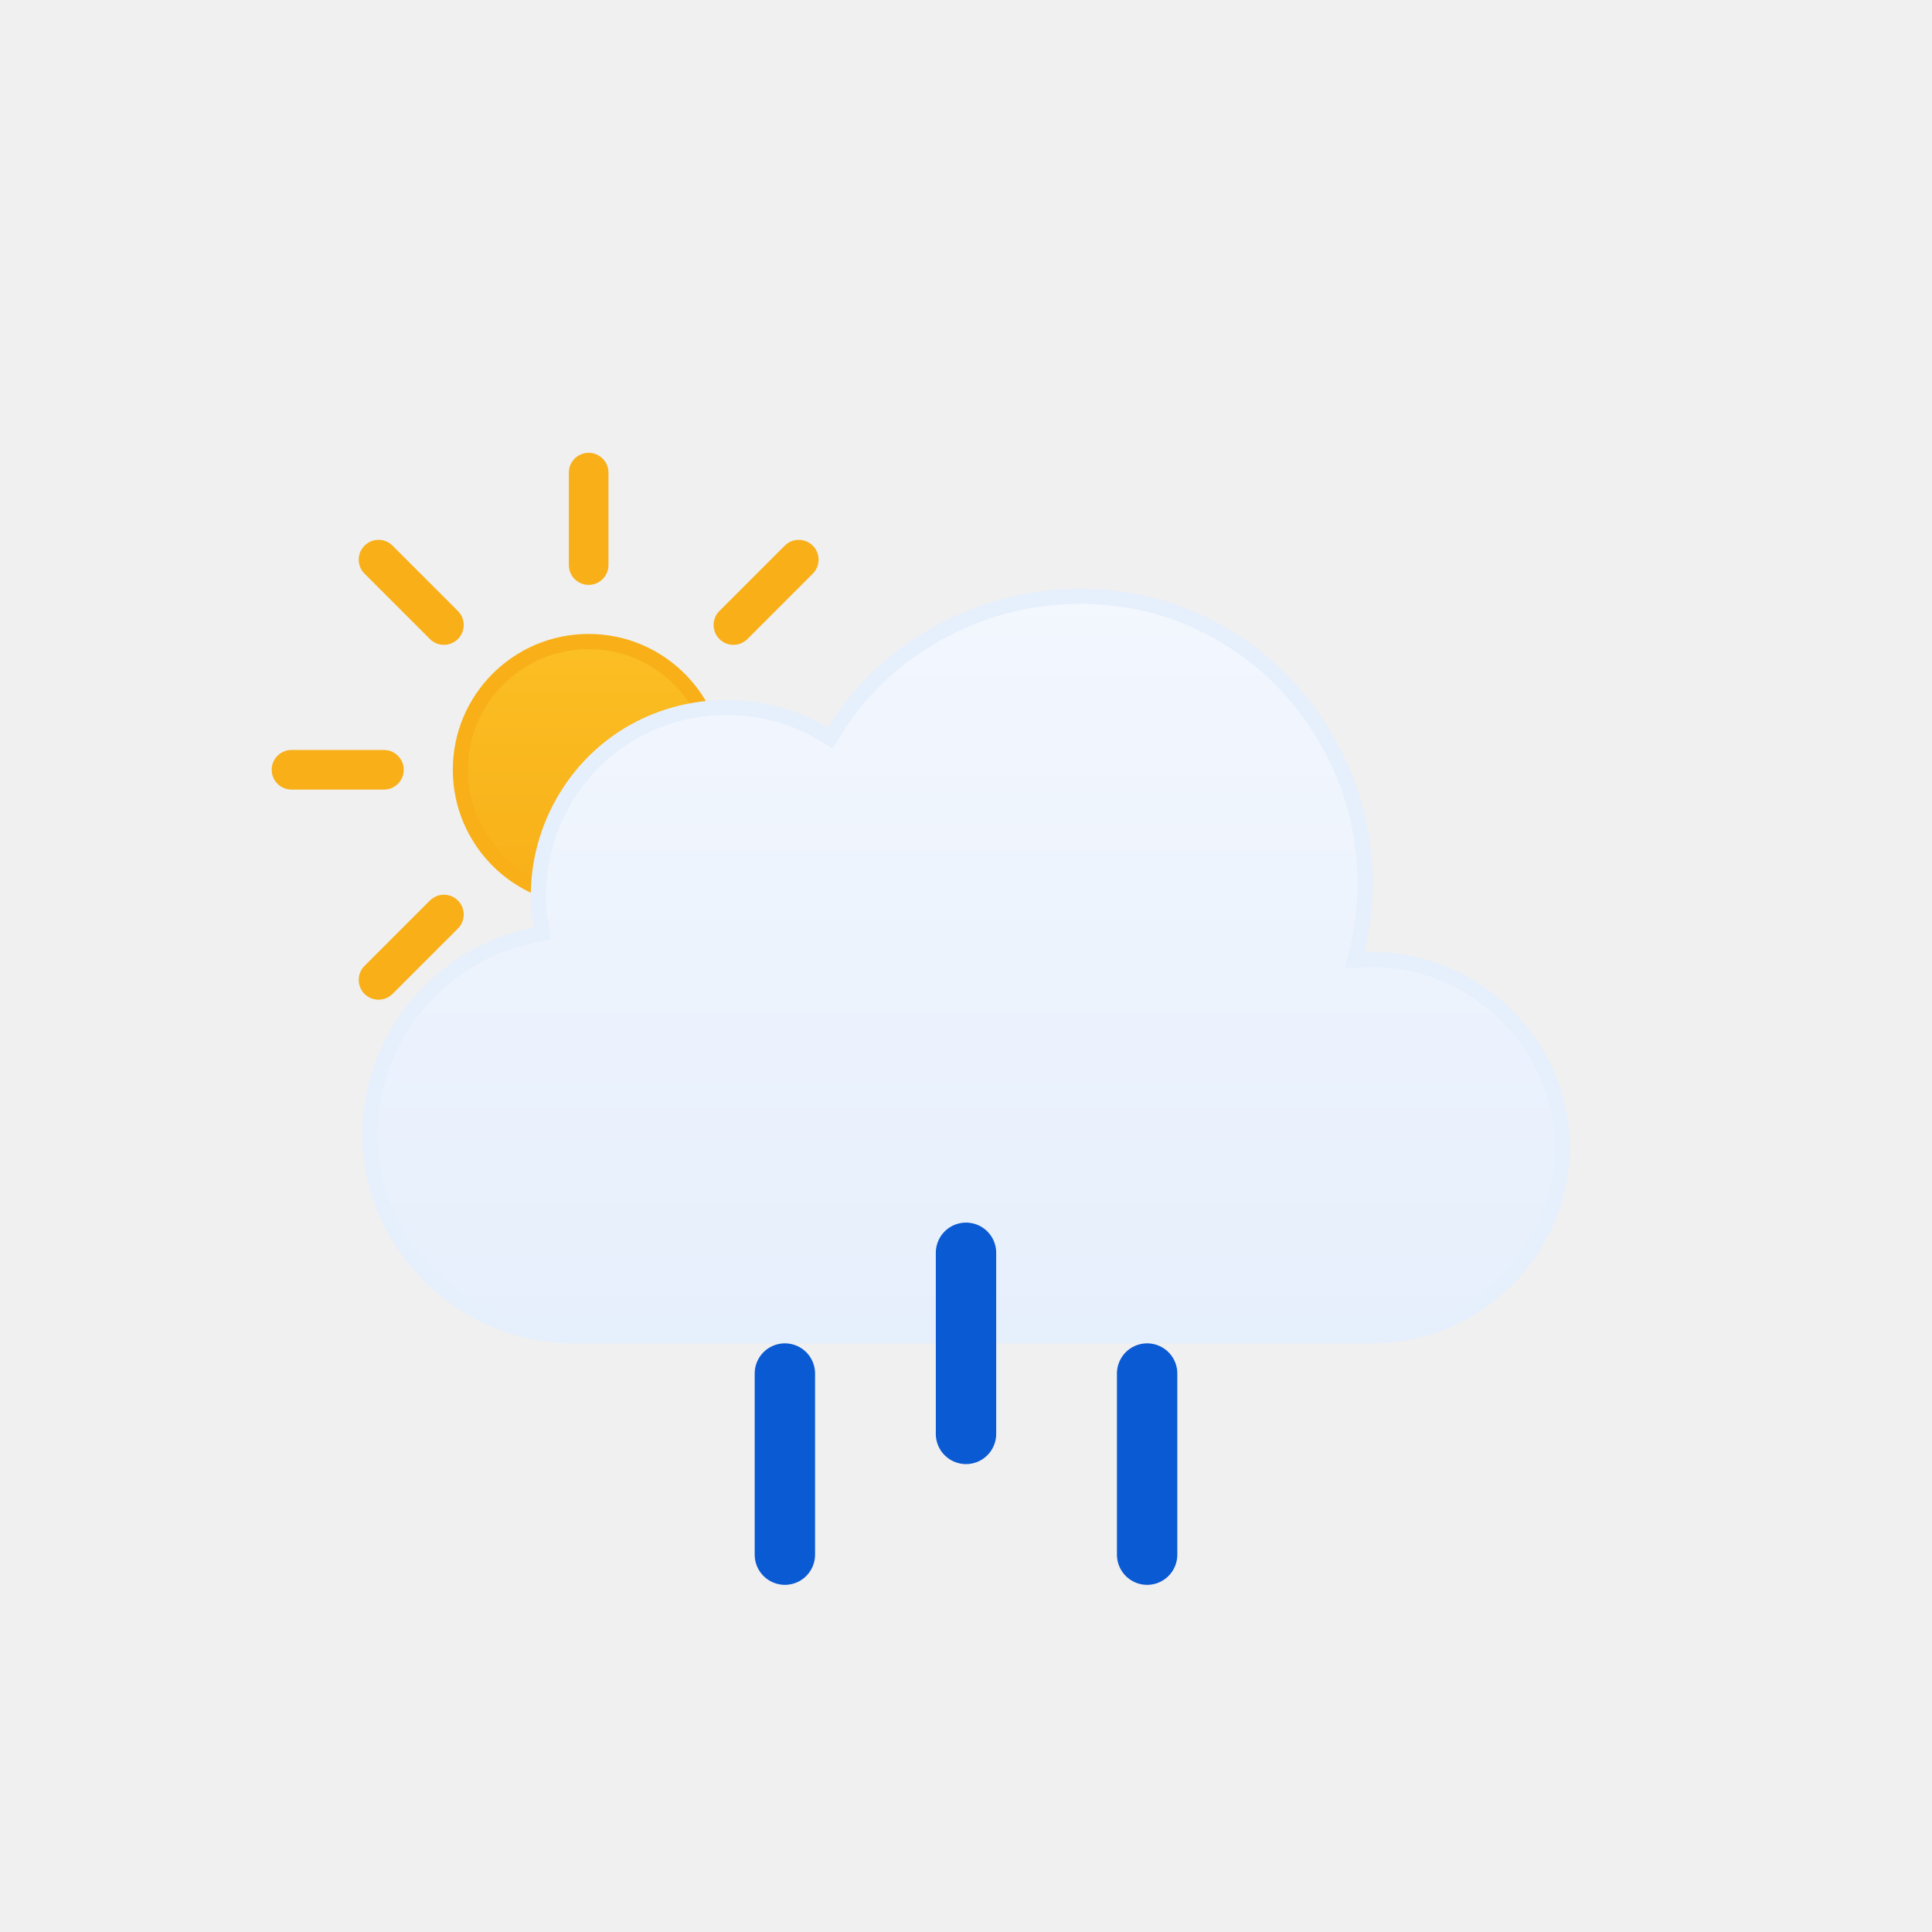
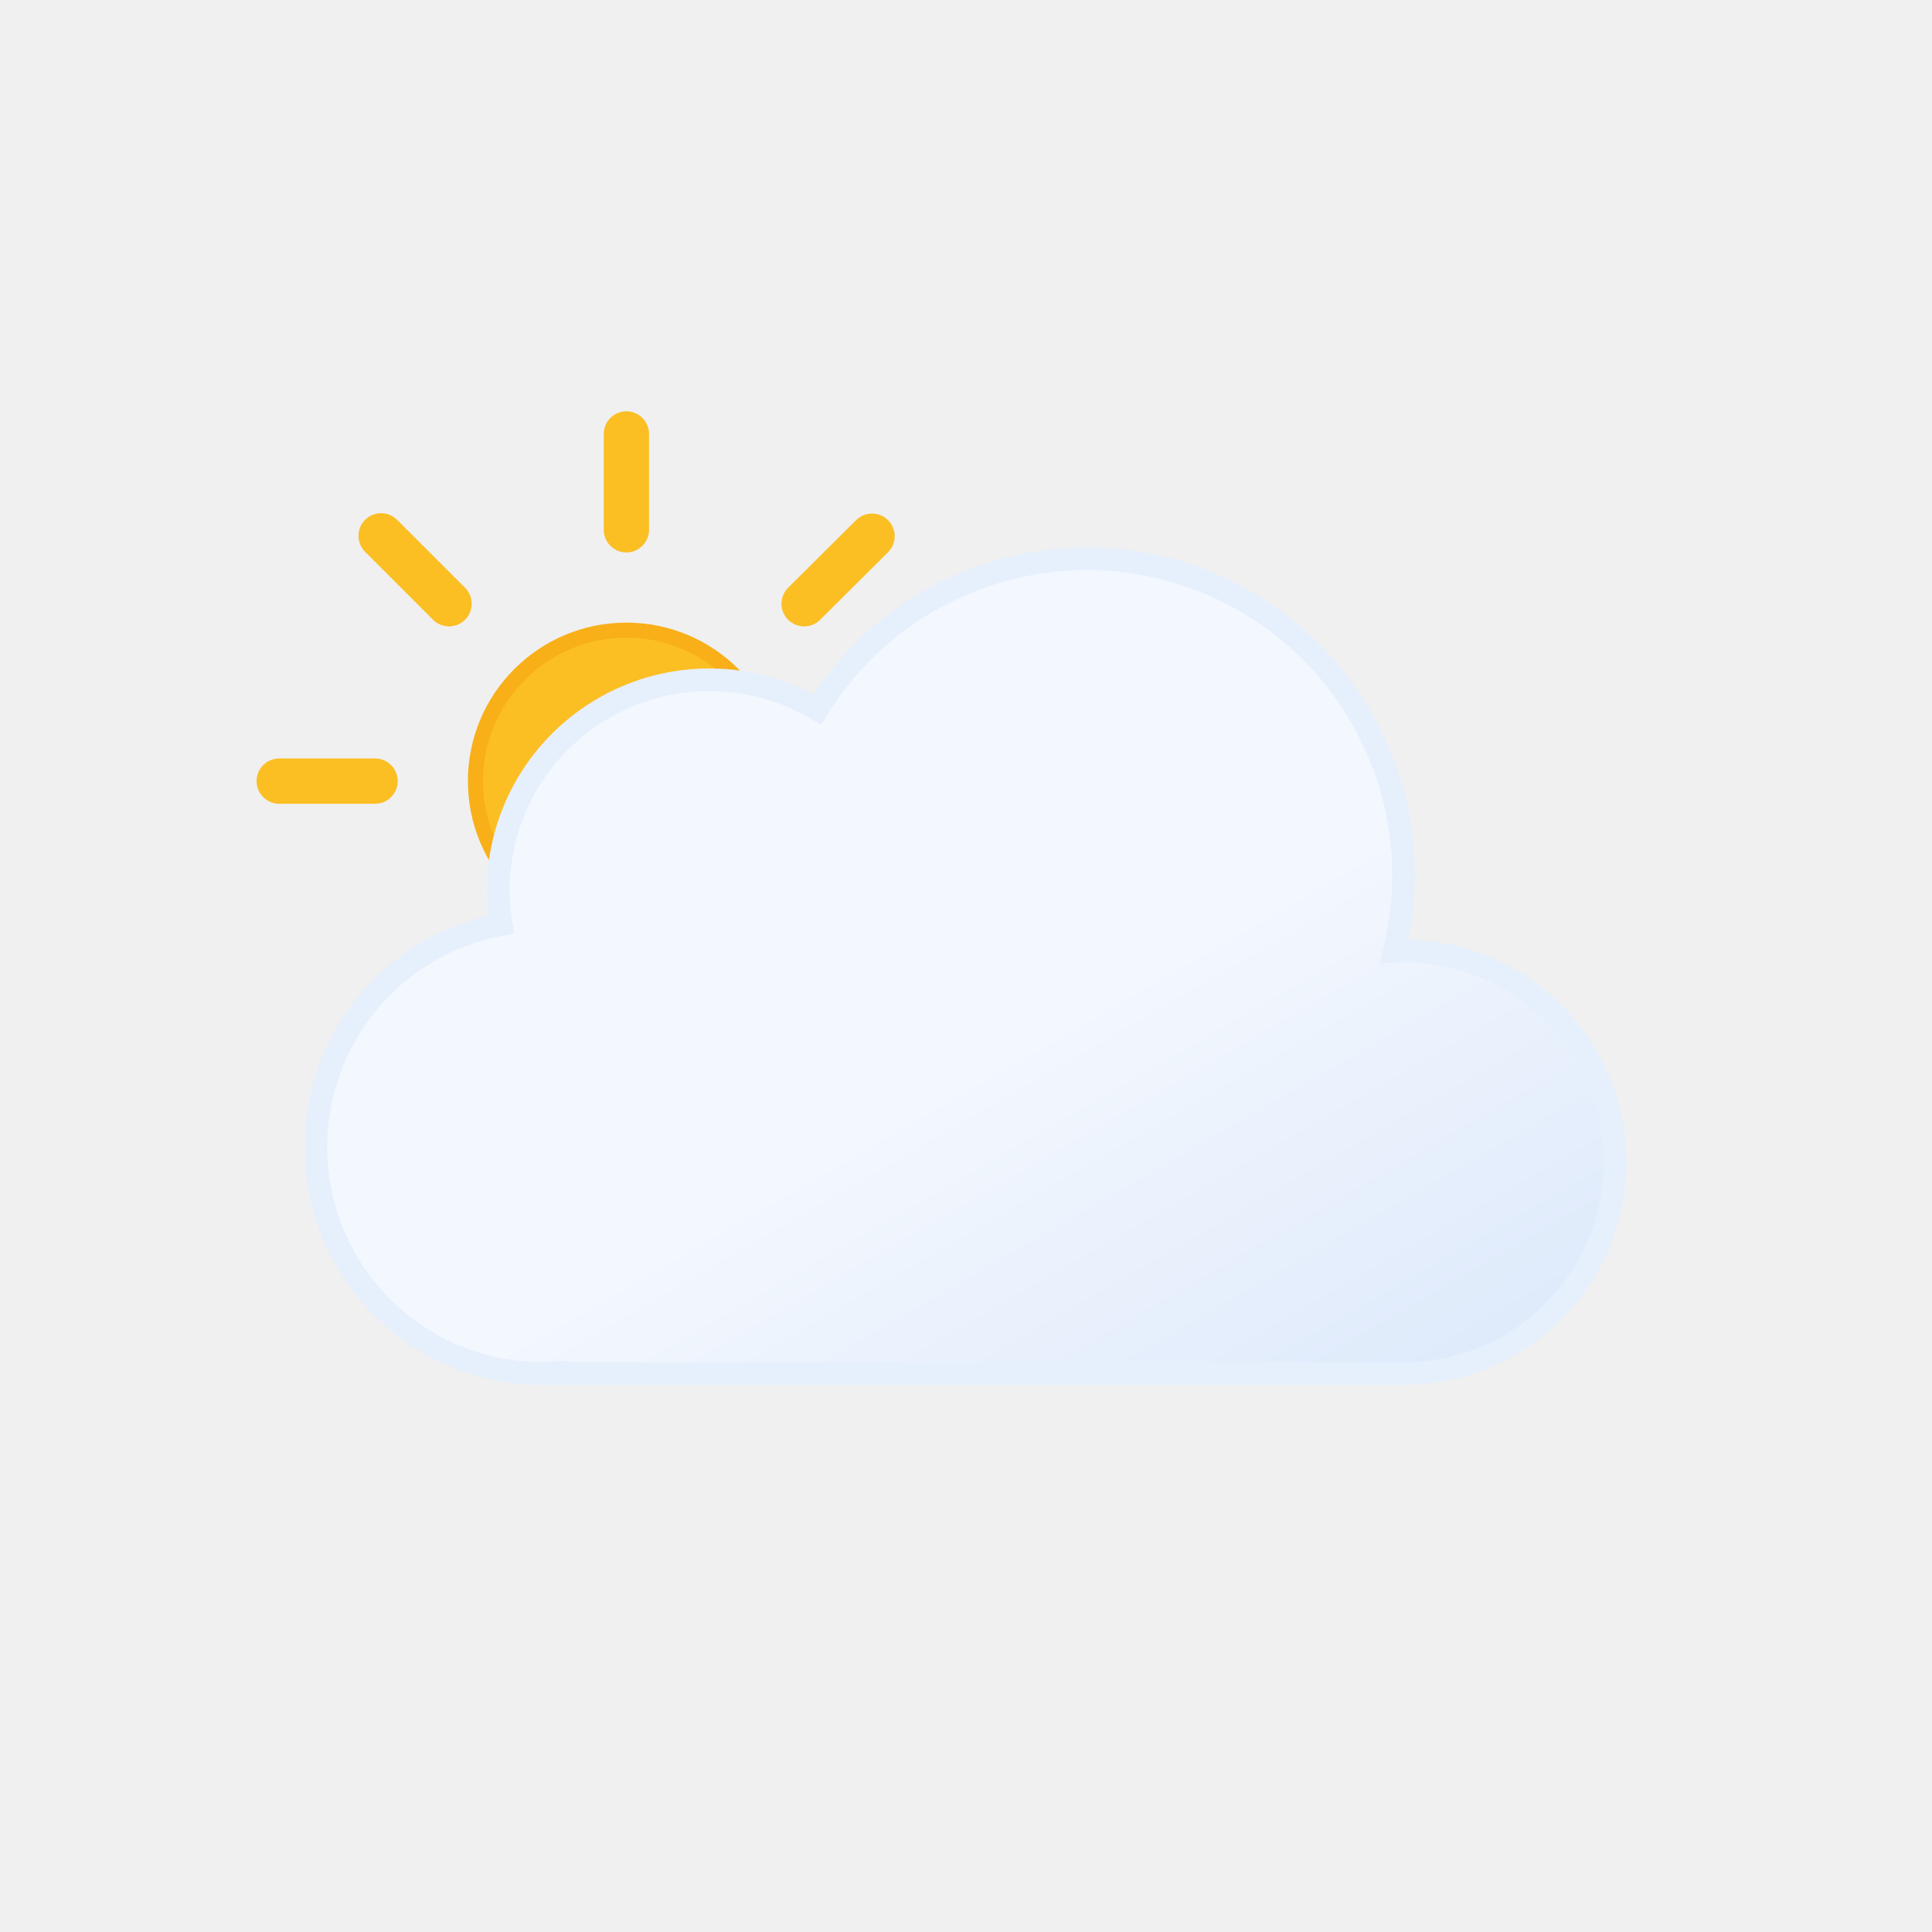
- <svg xmlns="http://www.w3.org/2000/svg" viewBox="0 0 128 128" fill="none">
-   <g id="partly-cloudy-day-rain" clip-path="url(#clip0_1858_8372)">
-     <g id="Sky">
-       <g id="Sun">
-         <circle id="Core" cx="39" cy="51" r="8.5" fill="url(#paint0_linear_1858_8372)" stroke="#F8AF18" />
-         <g id="Rays">
-           <path d="M37.688 31.312C37.688 30.588 38.275 30 39 30C39.725 30 40.312 30.588 40.312 31.312V37.438C40.312 38.162 39.725 38.75 39 38.75C38.275 38.75 37.688 38.162 37.688 37.438V31.312Z" fill="#F8AF18" />
-           <path d="M51.993 36.151C52.506 35.638 53.337 35.638 53.849 36.151C54.362 36.663 54.362 37.494 53.849 38.007L49.518 42.338C49.006 42.85 48.175 42.85 47.662 42.338C47.15 41.825 47.15 40.994 47.662 40.482L51.993 36.151Z" fill="#F8AF18" />
-           <path d="M58.688 49.688C59.412 49.688 60 50.275 60 51C60 51.725 59.412 52.312 58.688 52.312H52.562C51.838 52.312 51.25 51.725 51.25 51C51.25 50.275 51.838 49.688 52.562 49.688H58.688Z" fill="#F8AF18" />
-           <path d="M53.849 63.993C54.362 64.506 54.362 65.337 53.849 65.849C53.337 66.362 52.506 66.362 51.993 65.849L47.662 61.518C47.15 61.006 47.15 60.175 47.662 59.662C48.175 59.15 49.006 59.15 49.518 59.662L53.849 63.993Z" fill="#F8AF18" />
-           <path d="M37.688 64.562C37.688 63.838 38.275 63.25 39 63.25C39.725 63.25 40.312 63.838 40.312 64.562V70.688C40.312 71.412 39.725 72 39 72C38.275 72 37.688 71.412 37.688 70.688V64.562Z" fill="#F8AF18" />
-           <path d="M28.482 59.662C28.994 59.15 29.825 59.15 30.338 59.662C30.851 60.175 30.851 61.006 30.338 61.518L26.007 65.849C25.494 66.362 24.663 66.362 24.151 65.849C23.638 65.337 23.638 64.506 24.151 63.993L28.482 59.662Z" fill="#F8AF18" />
-           <path d="M25.438 49.688C26.162 49.688 26.75 50.275 26.75 51C26.75 51.725 26.162 52.312 25.438 52.312H19.312C18.588 52.312 18 51.725 18 51C18 50.275 18.588 49.688 19.312 49.688H25.438Z" fill="#F8AF18" />
-           <path d="M30.338 40.482C30.851 40.994 30.851 41.825 30.338 42.338C29.825 42.85 28.994 42.85 28.482 42.338L24.151 38.007C23.638 37.494 23.638 36.663 24.151 36.151C24.663 35.638 25.494 35.638 26.007 36.151L30.338 40.482Z" fill="#F8AF18" />
-         </g>
-       </g>
-       <g id="Clouds">
-         <g id="Cloud">
-           <path id="Cloud_2" d="M55.262 48.475C60.123 40.611 70.297 37.38 78.815 40.943C87.321 44.502 92.138 54.003 89.903 62.965L89.742 63.614L90.411 63.585C97.42 63.279 103.5 68.992 103.5 76.028C103.5 82.84 97.772 88.5 90.977 88.5H37.954C31.128 88.502 25.203 83.171 24.559 76.36C23.916 69.552 28.737 63.212 35.443 61.945L35.926 61.853L35.842 61.369C35.026 56.624 37.126 51.717 41.105 49.013C45.095 46.301 50.446 46.154 54.58 48.64L55.003 48.895L55.262 48.475Z" fill="url(#paint1_linear_1858_8372)" stroke="#E6EFFC" stroke-miterlimit="10" />
-         </g>
-       </g>
-     </g>
-     <g id="Precipitation">
-       <g id="Raindrops">
-         <path id="Raindrop 1" d="M52 83V95" stroke="#0A5AD4" stroke-width="4" stroke-linecap="round" transform="translate(0, 8)" />
-         <path id="Raindrop 2" d="M64 83V95" stroke="#0A5AD4" stroke-width="4" stroke-linecap="round" transform="translate(0, 0)" />
-         <path id="Raindrop 3" d="M76 83V95" stroke="#0A5AD4" stroke-width="4" stroke-linecap="round" transform="translate(0, 8)" />
-       </g>
-     </g>
-   </g>
+ <svg xmlns="http://www.w3.org/2000/svg" xmlns:xlink="http://www.w3.org/1999/xlink" viewBox="0 0 512 512">
  <defs>
-     <linearGradient id="paint0_linear_1858_8372" x1="39" y1="42" x2="39" y2="60" gradientUnits="userSpaceOnUse">
-       <stop stop-color="#FBBF24" />
-       <stop offset="1" stop-color="#F8AF18" />
+     <linearGradient id="a" x1="99.5" x2="232.6" y1="30.7" y2="261.4" gradientUnits="userSpaceOnUse">
+       <stop offset="0" stop-color="#f3f7fe" />
+       <stop offset=".5" stop-color="#f3f7fe" />
+       <stop offset="1" stop-color="#deeafb" />
    </linearGradient>
-     <linearGradient id="paint1_linear_1858_8372" x1="64.001" y1="39" x2="64.001" y2="89" gradientUnits="userSpaceOnUse">
-       <stop stop-color="#F3F7FE" />
-       <stop offset="1" stop-color="#E6EFFC" />
+     <linearGradient id="b" x1="1381.3" x2="1399.5" y1="-1144.7" y2="-1097.4" gradientTransform="rotate(-9 8002.567 8233.063)" gradientUnits="userSpaceOnUse">
+       <stop offset="0" stop-color="#0b65ed" />
+       <stop offset=".5" stop-color="#0a5ad4" />
+       <stop offset="1" stop-color="#0950bc" />
    </linearGradient>
-     <clipPath id="clip0_1858_8372">
-       <rect width="128" height="128" fill="white" />
-     </clipPath>
+     <linearGradient xlink:href="#b" id="c" x1="1436.7" x2="1454.9" y1="-1137" y2="-1089.7" gradientTransform="rotate(-9 8009.537 8233.037)" />
+     <linearGradient xlink:href="#b" id="d" x1="1492.1" x2="1510.3" y1="-1129.3" y2="-1082.1" gradientTransform="rotate(-9 8016.566 8233.078)" />
+     <linearGradient id="e" x1="78" x2="118" y1="63.4" y2="132.7" gradientUnits="userSpaceOnUse">
+       <stop offset="0" stop-color="#fbbf24" />
+       <stop offset=".5" stop-color="#fbbf24" />
+       <stop offset="1" stop-color="#f59e0b" />
+     </linearGradient>
+     <symbol id="g" viewBox="0 0 196 196">
+       <circle cx="98" cy="98" r="40" fill="url(#e)" stroke="#f8af18" stroke-miterlimit="10" stroke-width="4" />
+       <path fill="none" stroke="#fbbf24" stroke-linecap="round" stroke-miterlimit="10" stroke-width="12" d="M98 31.4V6m0 184v-25.4M145.1 51l18-17.9M33 163l18-17.9M51 51 33 33m130.1 130.1-18-18M6 98h25.4M190 98h-25.4">
+         <animateTransform additive="sum" attributeName="transform" dur="6s" repeatCount="indefinite" type="rotate" values="0 98 98; 45 98 98" />
+       </path>
+     </symbol>
+     <symbol id="h" viewBox="0 0 350 222">
+       <path fill="url(#a)" stroke="#e6effc" stroke-miterlimit="10" stroke-width="6" d="m291 107-2.5.1A83.9 83.9 0 00135.6 43 56 56 0 0051 91a56.6 56.6 0 00.8 9A60 60 0 0063 219l4-.2v.2h224a56 56 0 000-112Z" />
+     </symbol>
+     <symbol id="f" viewBox="0 0 363 258">
+       <use xlink:href="#g" width="196" height="196" />
+       <use xlink:href="#h" width="350" height="222" transform="translate(13 36)" />
+     </symbol>
+     <symbol id="i" overflow="visible" viewBox="0 0 129 57">
+       <path fill="url(#b)" stroke="#0a5ad4" stroke-miterlimit="10" d="M8.5 56.5a8 8 0 01-8-8v-40a8 8 0 0116 0v40a8 8 0 01-8 8Z" opacity="0">
+         <animateTransform id="x1" additive="sum" attributeName="transform" begin="0s; x1.end+.33s" dur=".67s" type="translate" values="0 -60; 0 60" />
+         <animate id="y1" attributeName="opacity" begin="0s; y1.end+.33s" dur=".67s" keyTimes="0; .25; 1" values="0; 1; 0" />
+       </path>
+       <path fill="url(#c)" stroke="#0a5ad4" stroke-miterlimit="10" d="M64.5 56.5a8 8 0 01-8-8v-40a8 8 0 0116 0v40a8 8 0 01-8 8Z" opacity="0">
+         <animateTransform id="x2" additive="sum" attributeName="transform" begin=".33s; x2.end+.33s" dur=".67s" type="translate" values="0 -60; 0 60" />
+         <animate id="y2" attributeName="opacity" begin=".33s; y2.end+.33s" dur=".67s" keyTimes="0; .25; 1" values="0; 1; 0" />
+       </path>
+       <path fill="url(#d)" stroke="#0a5ad4" stroke-miterlimit="10" d="M120.5 56.5a8 8 0 01-8-8v-40a8 8 0 0116 0v40a8 8 0 01-8 8Z" opacity="0">
+         <animateTransform id="x3" additive="sum" attributeName="transform" begin="-.33s; x3.end+.33s" dur=".67s" type="translate" values="0 -60; 0 60" />
+         <animate id="y3" attributeName="opacity" begin="-.33s; y3.end+.33s" dur=".67s" keyTimes="0; .25; 1" values="0; 1; 0" />
+       </path>
+     </symbol>
  </defs>
+   <use xlink:href="#f" width="363" height="258" transform="translate(68 109)" />
+   <use xlink:href="#i" width="129" height="57" transform="translate(191.5 343.5)" />
</svg>
